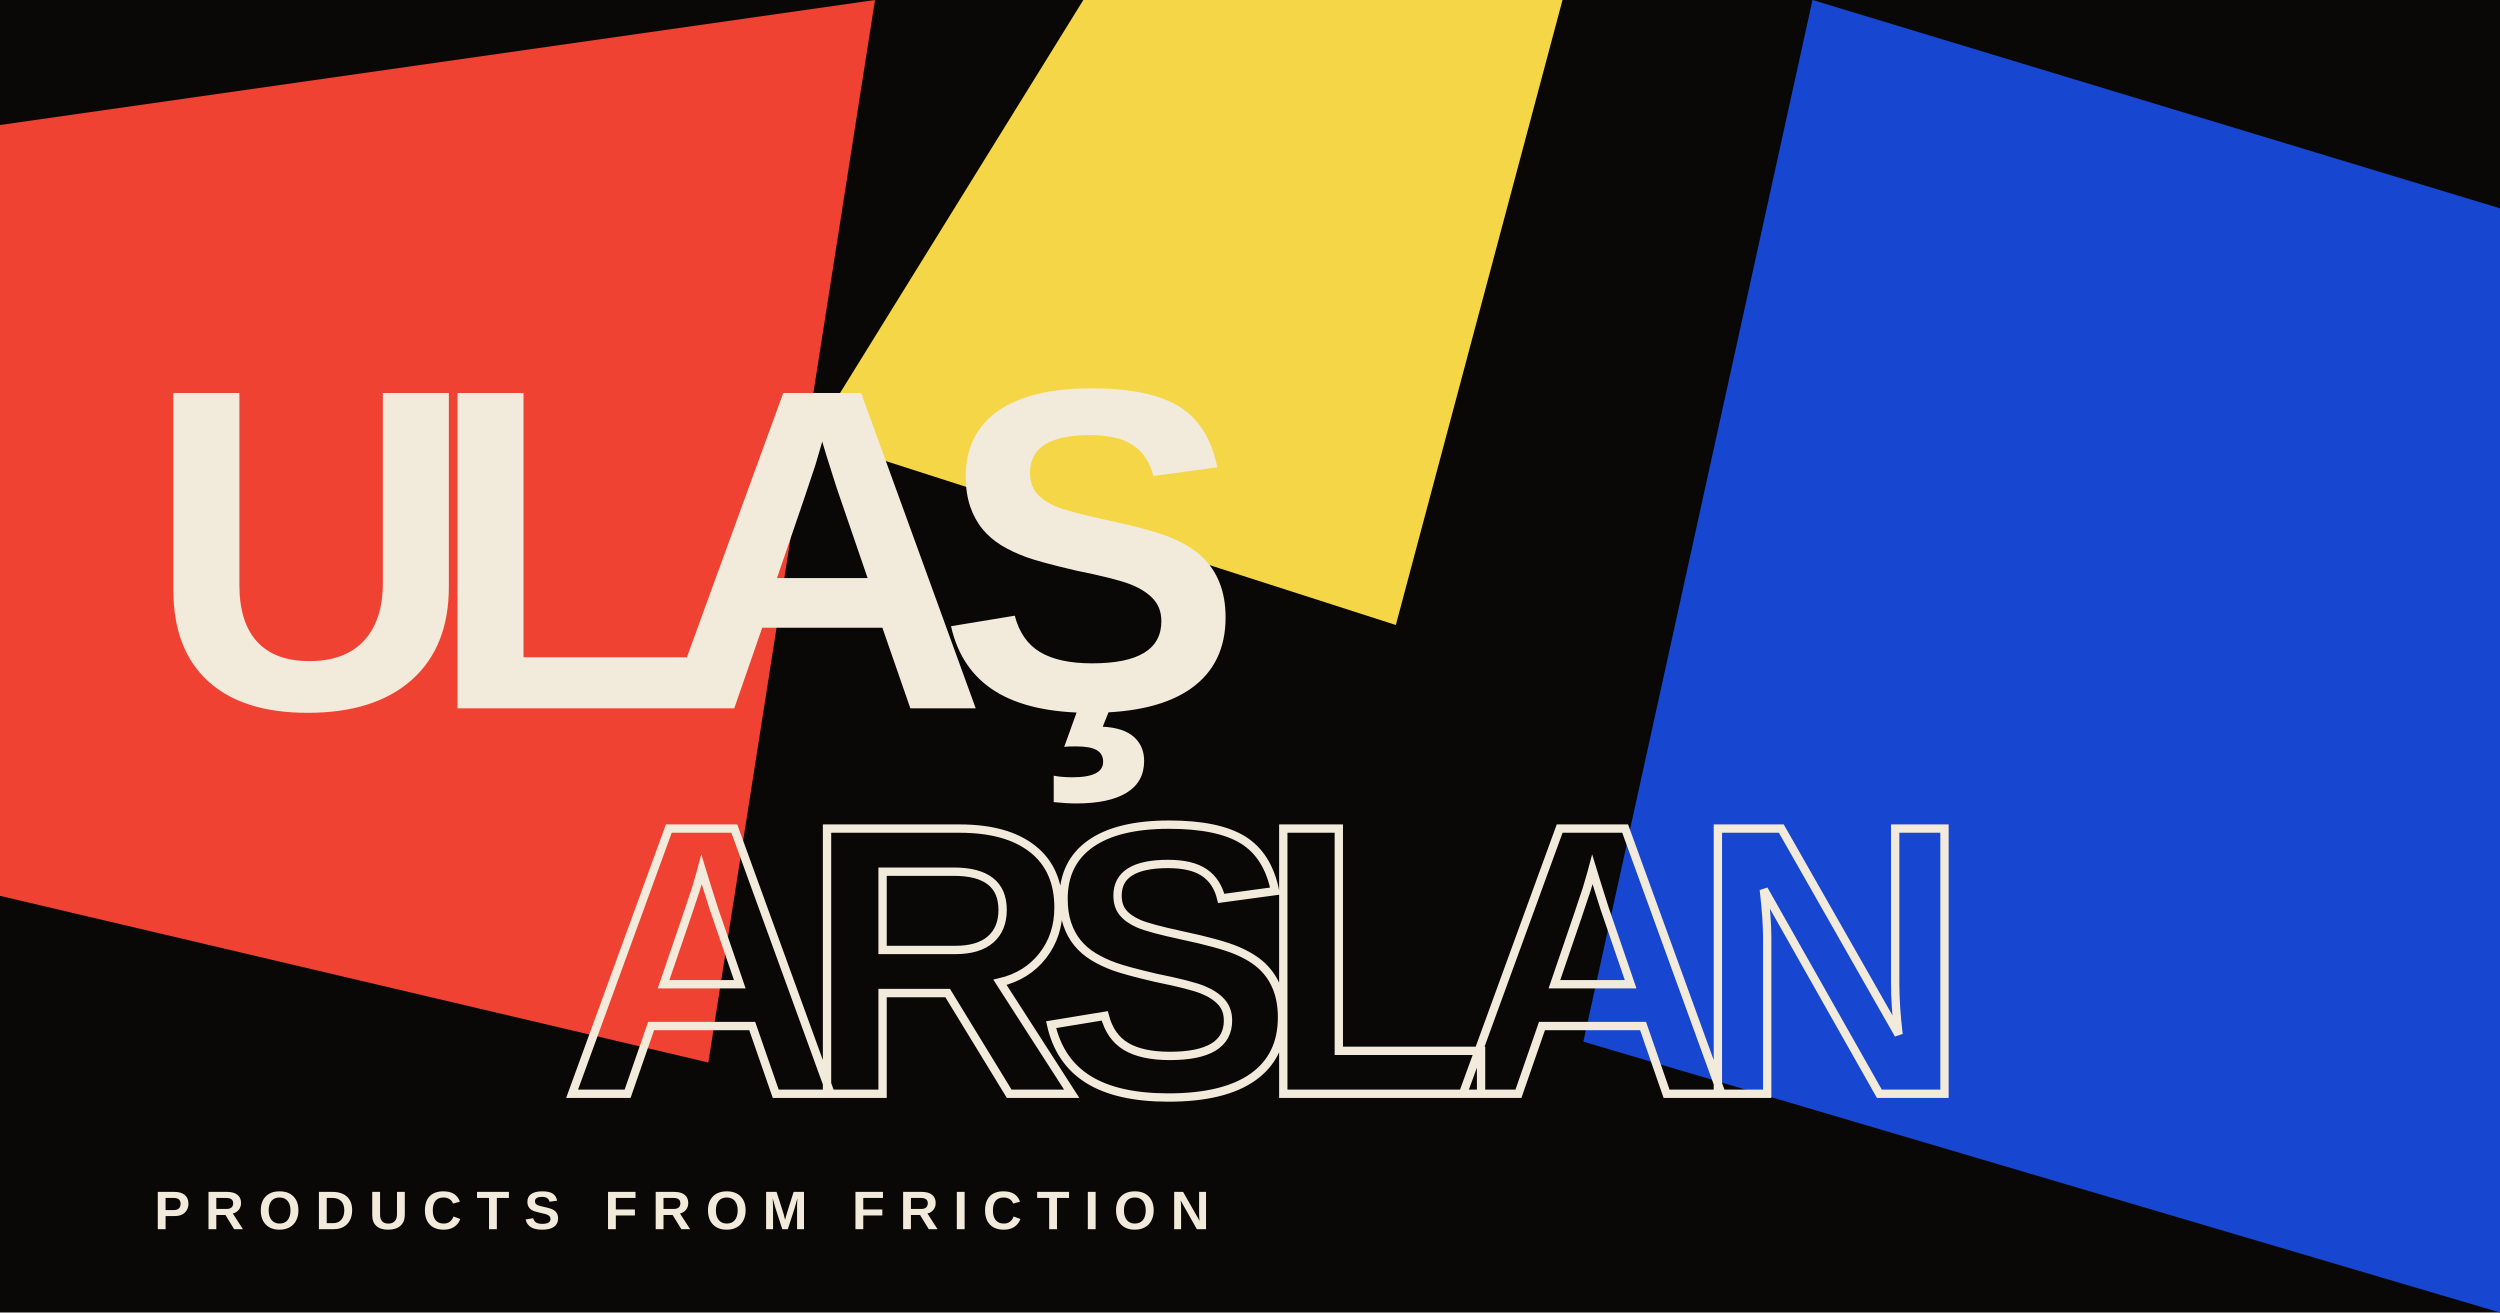
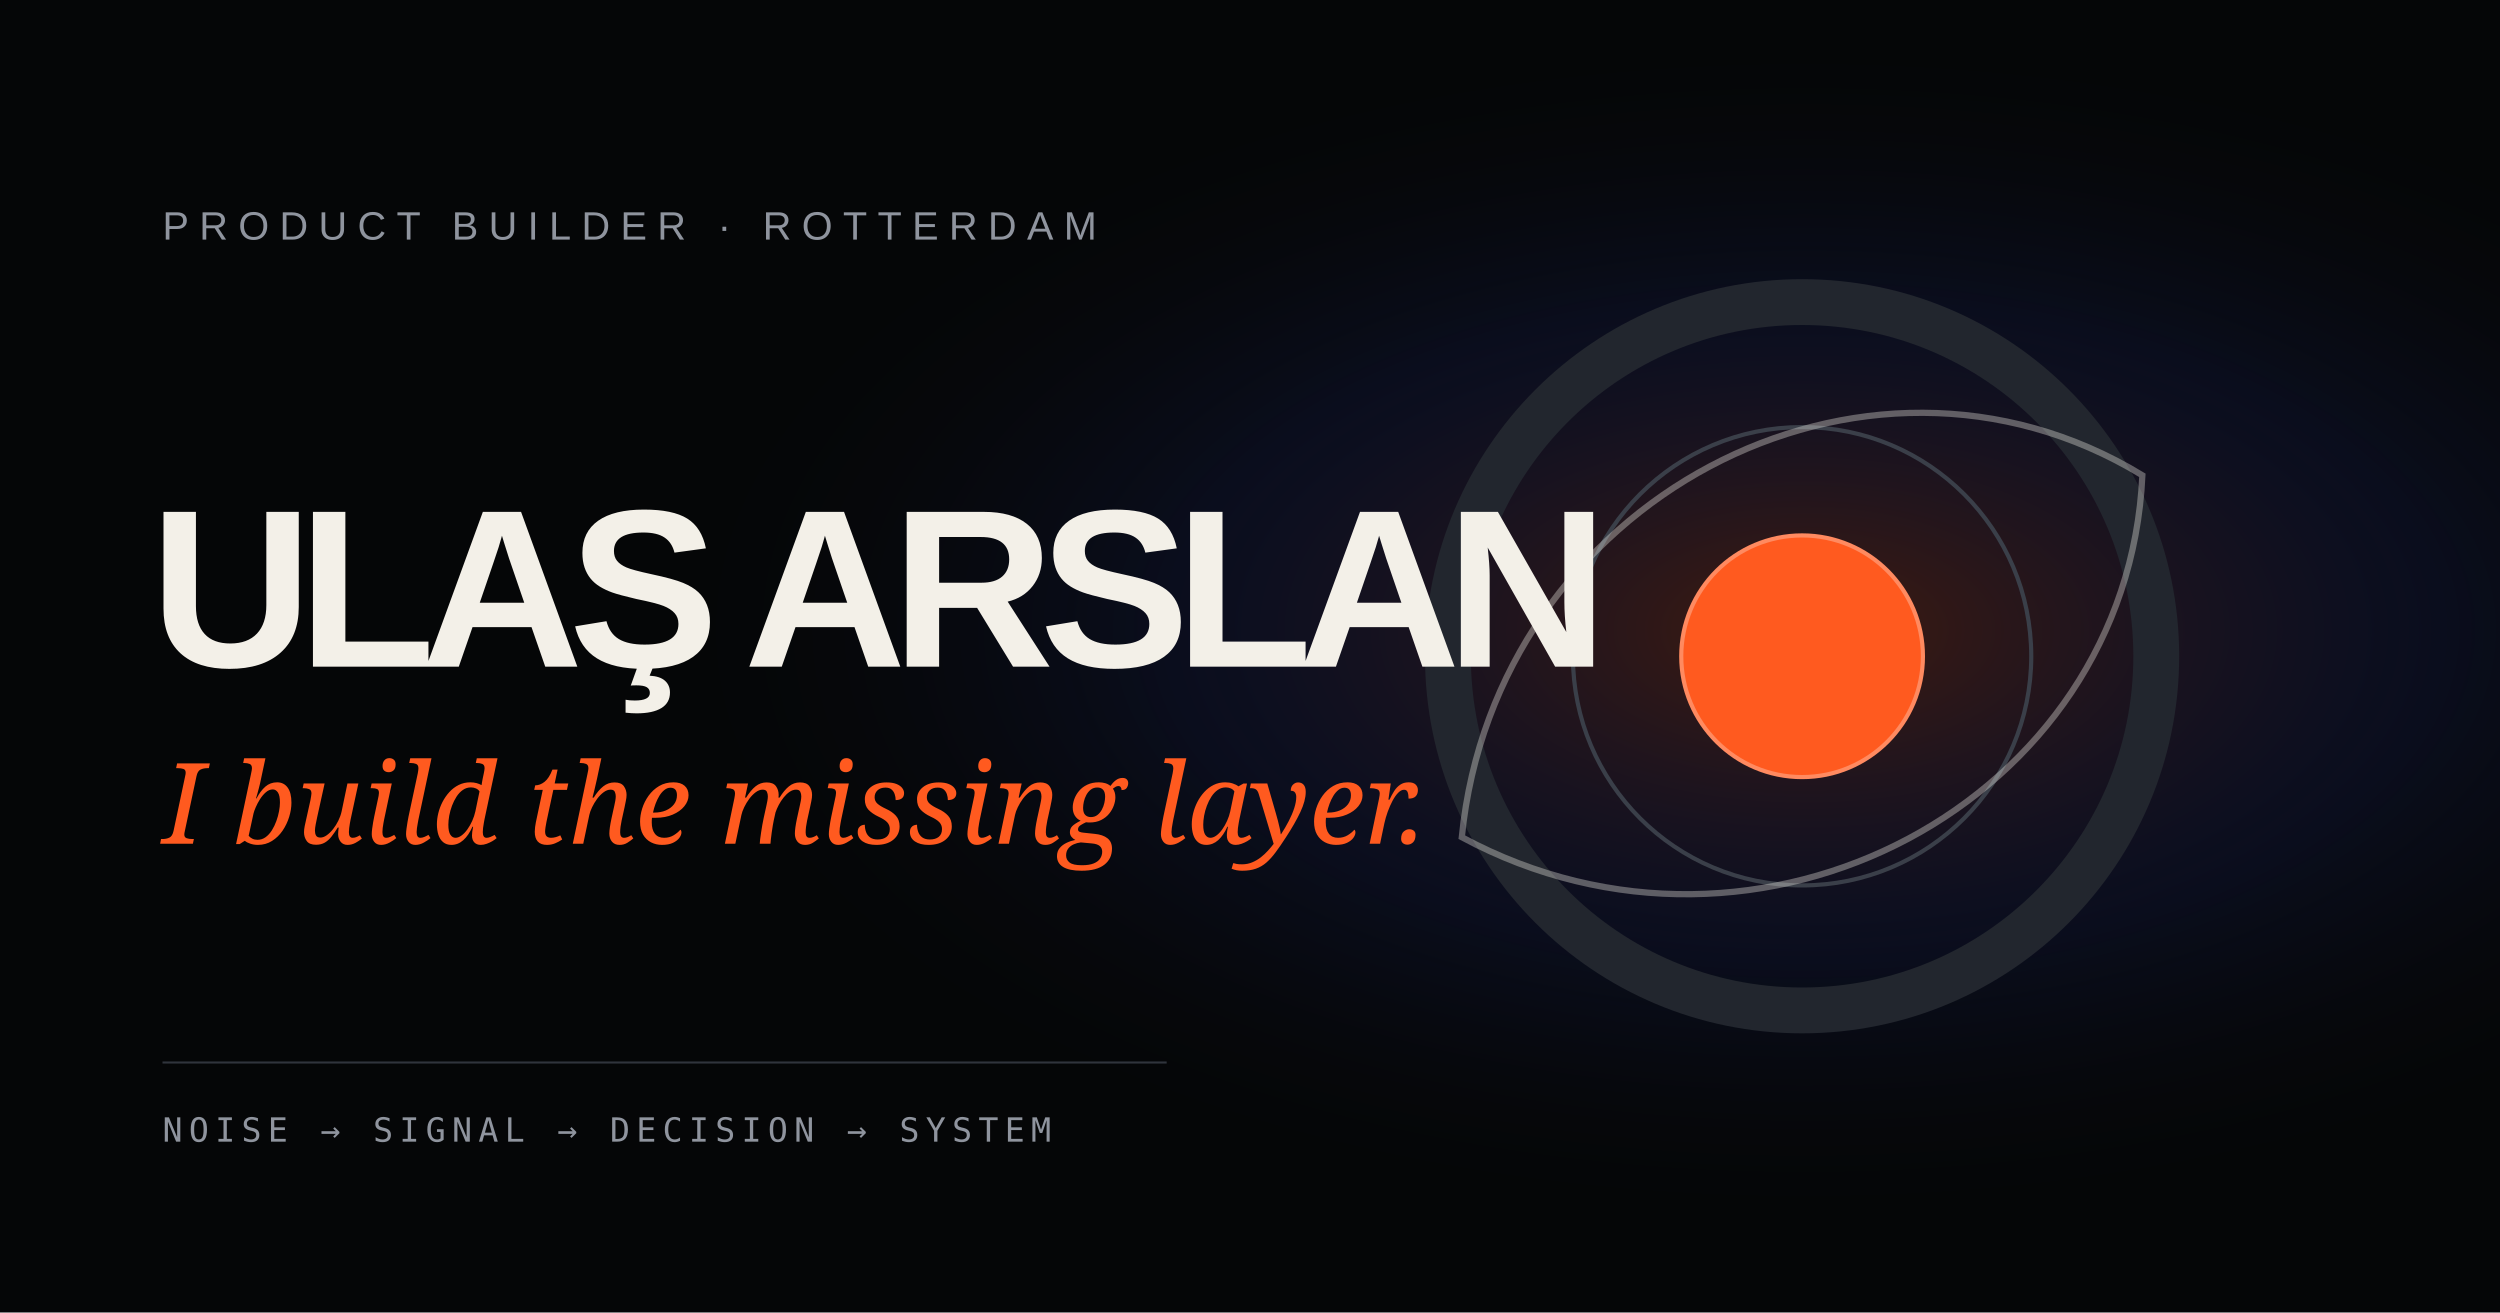
<svg xmlns="http://www.w3.org/2000/svg" width="1200" height="630" viewBox="0 0 1200 630">
-   <rect width="1200" height="630" fill="#090806" />
-   <path fill="#f04232" d="M0 60 420 0l-80 510L0 430z" />
-   <path fill="#1746d1" d="m870 0 330 100v530L760 500z" />
-   <path fill="#f4d646" d="m520 0 230 0-80 300-280-90z" />
-   <text x="70" y="340" font-family="Arial,Helvetica,sans-serif" font-size="220" font-weight="900" letter-spacing="-24" fill="#f2eadb">ULAŞ</text>
-   <text x="270" y="525" font-family="Arial,Helvetica,sans-serif" font-size="185" font-weight="900" letter-spacing="-19" fill="none" stroke="#f2eadb" stroke-width="4">ARSLAN</text>
-   <text x="74" y="590" font-family="Arial,Helvetica,sans-serif" font-size="26" font-weight="700" letter-spacing="7" fill="#f2eadb">PRODUCTS FROM FRICTION</text>
+   <defs>
+     <radialGradient id="a" cx="72%" cy="48%" r="46%">
+       <stop offset="0" stop-color="#ff5a1f" stop-opacity=".24" />
+       <stop offset=".55" stop-color="#3859ff" stop-opacity=".09" />
+       <stop offset="1" stop-color="#050607" stop-opacity="0" />
+     </radialGradient>
+   </defs>
+   <rect width="1200" height="630" fill="#050607" />
+   <rect width="1200" height="630" fill="url(#a)" />
+   <g transform="translate(865 315)" fill="none">
+     <circle r="170" stroke="#22262e" stroke-width="22" />
+     <circle r="110" stroke="#3a3f49" stroke-width="2" />
+     <circle r="58" fill="#ff5a1f" stroke="#ff8a60" stroke-width="2" />
+     <path d="M-185 0C-95-135 105-135 185 0C105 135-95 135-185 0Z" stroke="#f3f0e8" stroke-opacity=".35" stroke-width="3" transform="rotate(-28)" />
+   </g>
+   <text x="78" y="115" fill="#8f949e" font-family="Arial" font-size="19" letter-spacing="5">PRODUCT BUILDER · ROTTERDAM</text>
+   <text x="72" y="320" fill="#f3f0e8" font-family="Arial" font-size="108" font-weight="600" letter-spacing="-7">ULAŞ ARSLAN</text>
+   <text x="78" y="405" fill="#ff5a1f" font-family="Georgia" font-style="italic" font-size="54">I build the missing layer.</text>
+   <line x1="78" y1="510" x2="560" y2="510" stroke="#30343c" />
+   <text x="78" y="548" fill="#8f949e" font-family="monospace" font-size="16" letter-spacing="3">NOISE → SIGNAL → DECISION → SYSTEM</text>
</svg>
